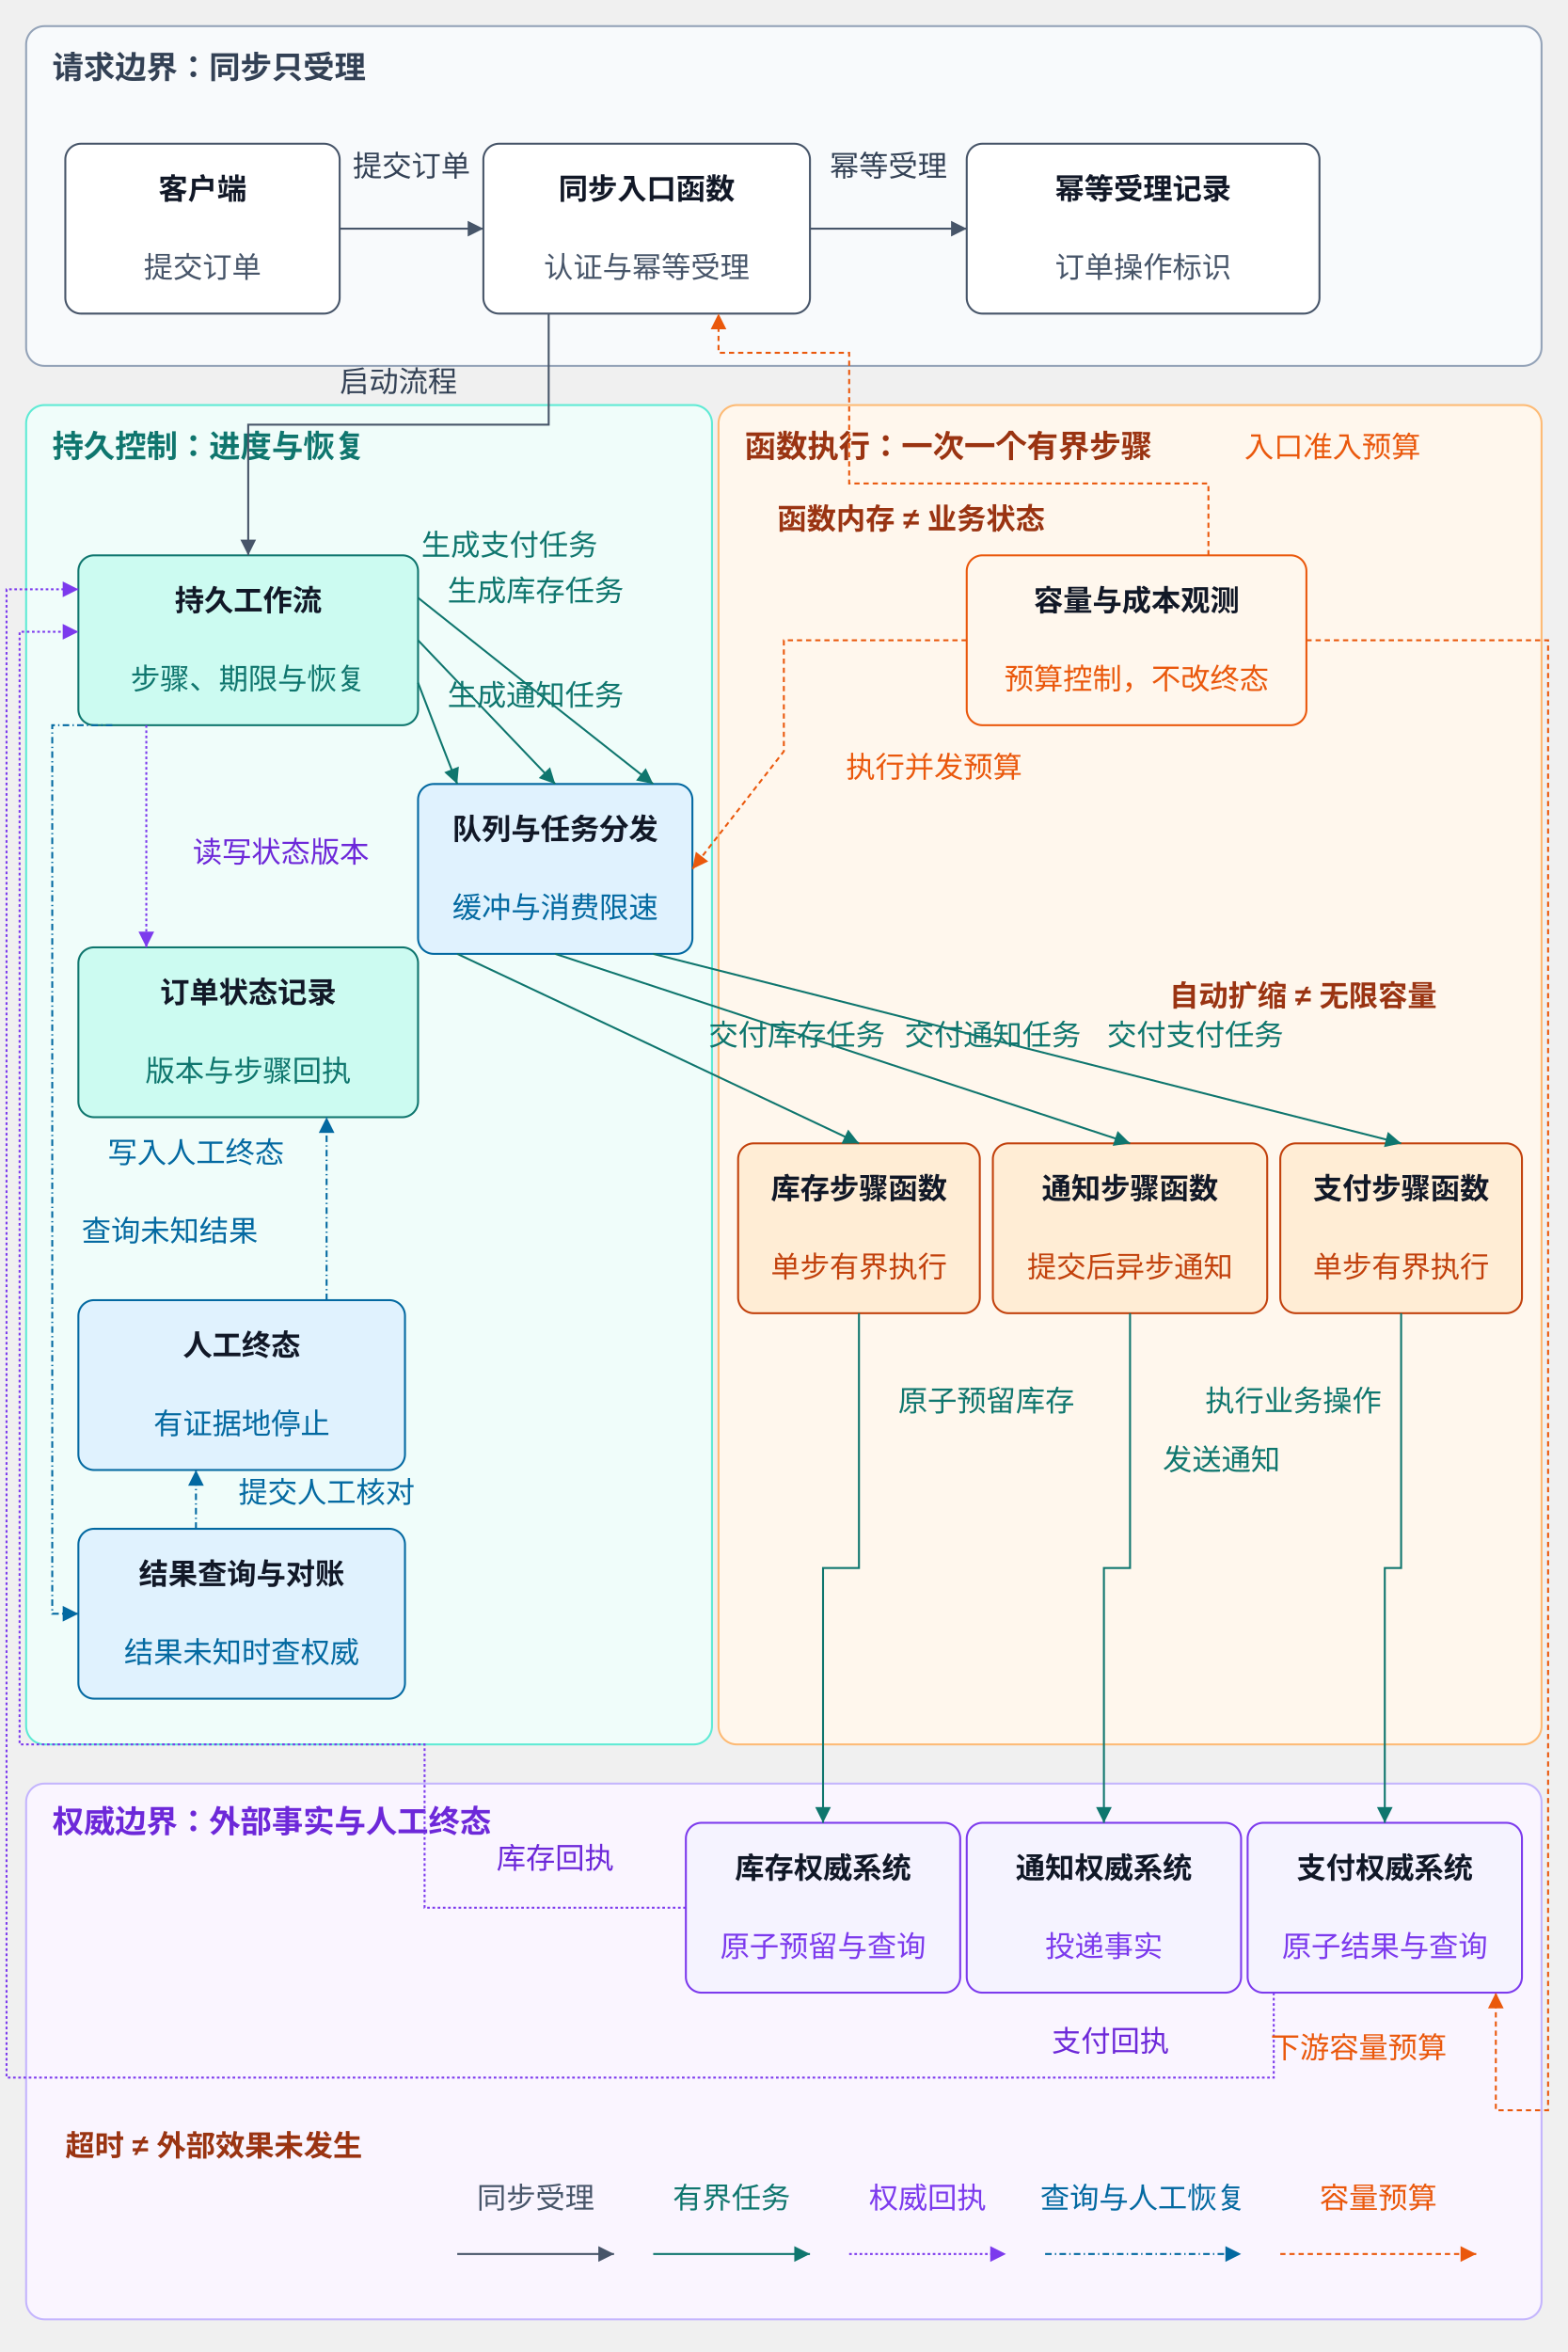
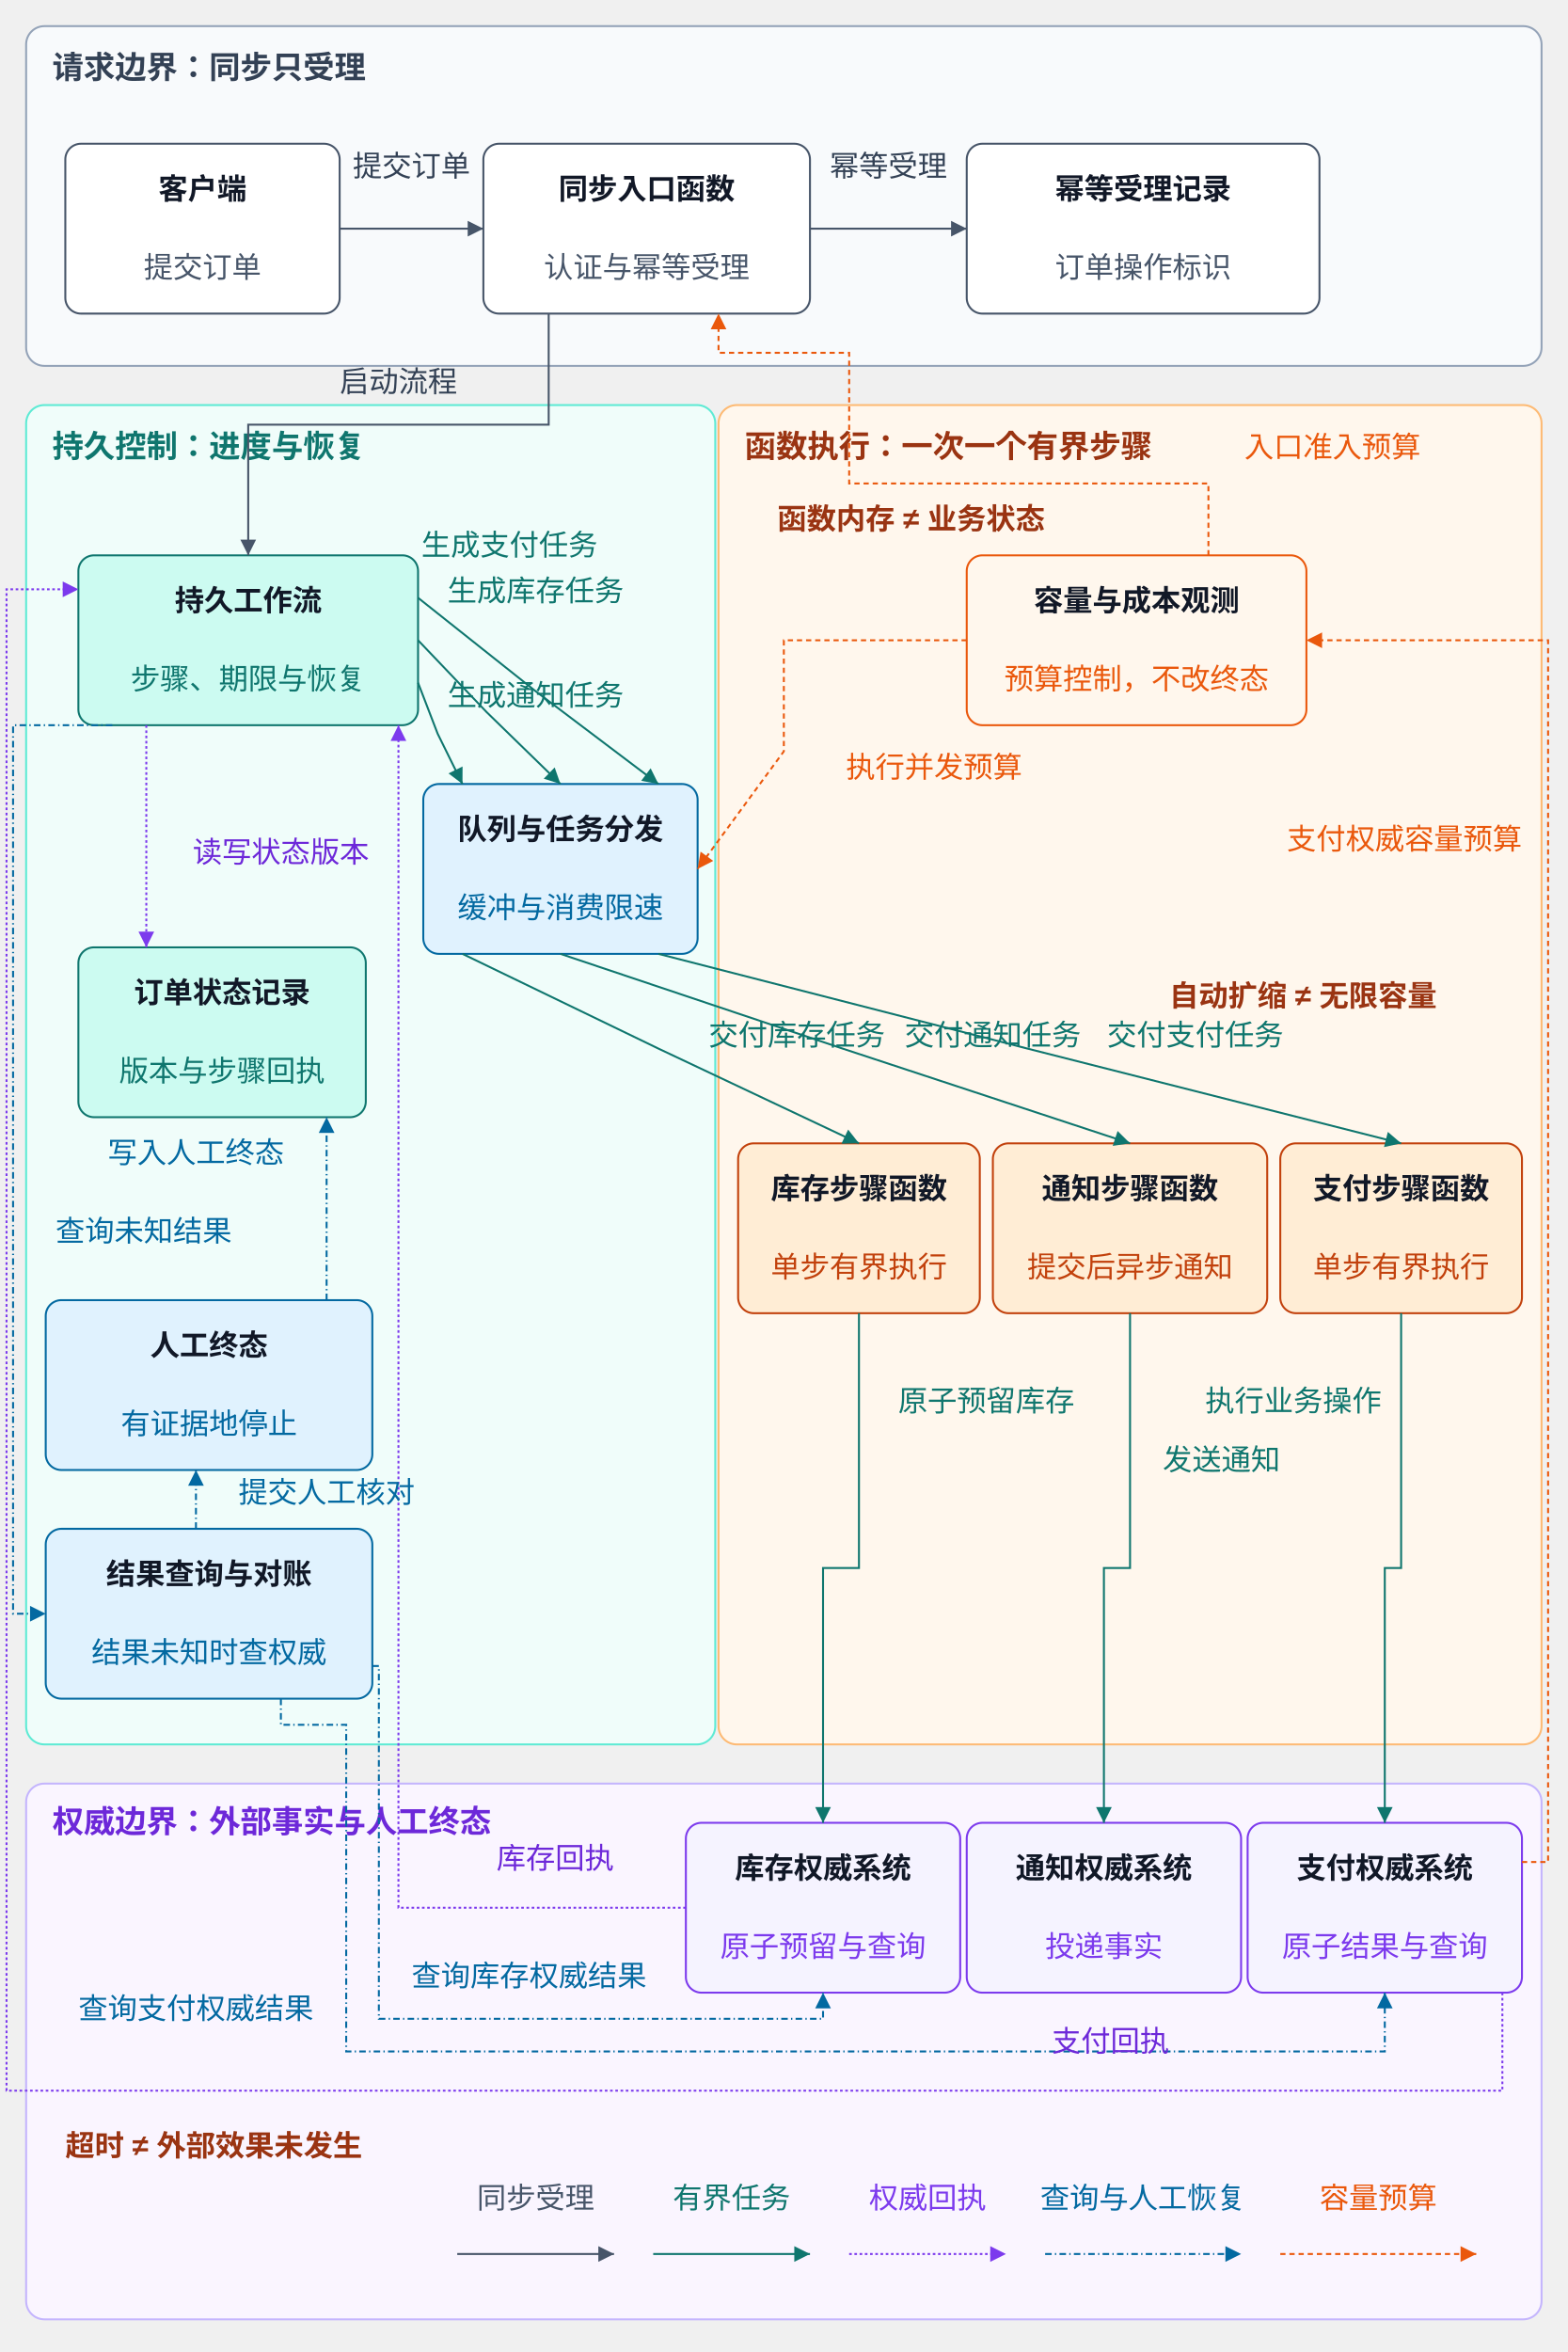
<svg xmlns="http://www.w3.org/2000/svg" viewBox="0 0 2400 3600" role="img" aria-labelledby="sty11-title sty11-desc">
  <defs>
    <marker id="arrow-request" markerUnits="userSpaceOnUse" viewBox="0 0 12 12" markerWidth="24" markerHeight="24" refX="12" refY="6" orient="auto">
      <path d="M 0 0 L 12 6 L 0 12 Z" fill="#475569" />
    </marker>
    <marker id="arrow-work" markerUnits="userSpaceOnUse" viewBox="0 0 12 12" markerWidth="24" markerHeight="24" refX="12" refY="6" orient="auto">
      <path d="M 0 0 L 12 6 L 0 12 Z" fill="#0F766E" />
    </marker>
    <marker id="arrow-receipt" markerUnits="userSpaceOnUse" viewBox="0 0 12 12" markerWidth="24" markerHeight="24" refX="12" refY="6" orient="auto">
      <path d="M 0 0 L 12 6 L 0 12 Z" fill="#7C3AED" />
    </marker>
    <marker id="arrow-recovery" markerUnits="userSpaceOnUse" viewBox="0 0 12 12" markerWidth="24" markerHeight="24" refX="12" refY="6" orient="auto">
      <path d="M 0 0 L 12 6 L 0 12 Z" fill="#0369A1" />
    </marker>
    <marker id="arrow-budget" markerUnits="userSpaceOnUse" viewBox="0 0 12 12" markerWidth="24" markerHeight="24" refX="12" refY="6" orient="auto">
      <path d="M 0 0 L 12 6 L 0 12 Z" fill="#EA580C" />
    </marker>
  </defs>
  <g data-region-id="request-boundary">
    <rect x="40" y="40" width="2320" height="520" rx="28" ry="28" fill="#F8FAFC" stroke="#94A3B8" stroke-width="3" />
    <text data-region-label-for="request-boundary" x="80" y="120" font-family="Arial, sans-serif" font-size="48" font-weight="700" fill="#334155">请求边界：同步只受理</text>
  </g>
  <g data-region-id="durable-control">
-     <rect x="40" y="620" width="1050" height="2050" rx="28" ry="28" fill="#F0FDFA" stroke="#5EEAD4" stroke-width="3" />
+     <rect x="40" y="620" width="1055" height="2050" rx="28" ry="28" fill="#F0FDFA" stroke="#5EEAD4" stroke-width="3" />
    <text data-region-label-for="durable-control" x="80" y="700" font-family="Arial, sans-serif" font-size="48" font-weight="700" fill="#0F766E">持久控制：进度与恢复</text>
  </g>
  <g data-region-id="function-execution">
    <rect x="1100" y="620" width="1260" height="2050" rx="28" ry="28" fill="#FFF7ED" stroke="#FDBA74" stroke-width="3" />
    <text data-region-label-for="function-execution" x="1140" y="700" font-family="Arial, sans-serif" font-size="48" font-weight="700" fill="#9A3412">函数执行：一次一个有界步骤</text>
  </g>
  <g data-region-id="authority-boundary">
    <rect x="40" y="2730" width="2320" height="820" rx="28" ry="28" fill="#FAF5FF" stroke="#C4B5FD" stroke-width="3" />
    <text data-region-label-for="authority-boundary" x="80" y="2805" font-family="Arial, sans-serif" font-size="48" font-weight="700" fill="#6D28D9">权威边界：外部事实与人工终态</text>
  </g>
  <g data-node-id="client">
    <rect x="100" y="220" width="420" height="260" rx="24" ry="24" fill="#FFFFFF" stroke="#475569" stroke-width="3" />
    <text data-header-for="node-client" x="310" y="305" text-anchor="middle" font-family="Arial, sans-serif" font-size="45" font-weight="700" fill="#111827">客户端</text>
    <text data-type-for="node-client" x="310" y="425" text-anchor="middle" font-family="Arial, sans-serif" font-size="45" fill="#475569">提交订单</text>
  </g>
  <g data-node-id="sync-ingress">
    <rect x="740" y="220" width="500" height="260" rx="24" ry="24" fill="#FFFFFF" stroke="#475569" stroke-width="3" />
    <text data-header-for="node-sync-ingress" x="990" y="305" text-anchor="middle" font-family="Arial, sans-serif" font-size="45" font-weight="700" fill="#111827">同步入口函数</text>
    <text data-type-for="node-sync-ingress" x="990" y="425" text-anchor="middle" font-family="Arial, sans-serif" font-size="45" fill="#475569">认证与幂等受理</text>
  </g>
  <g data-node-id="admission-store">
    <rect x="1480" y="220" width="540" height="260" rx="24" ry="24" fill="#FFFFFF" stroke="#475569" stroke-width="3" />
    <text data-header-for="node-admission-store" x="1750" y="305" text-anchor="middle" font-family="Arial, sans-serif" font-size="45" font-weight="700" fill="#111827">幂等受理记录</text>
    <text data-type-for="node-admission-store" x="1750" y="425" text-anchor="middle" font-family="Arial, sans-serif" font-size="45" fill="#475569">订单操作标识</text>
  </g>
  <g data-node-id="durable-workflow">
    <rect x="120" y="850" width="520" height="260" rx="24" ry="24" fill="#CCFBF1" stroke="#0F766E" stroke-width="3" />
    <text data-header-for="node-durable-workflow" x="380" y="935" text-anchor="middle" font-family="Arial, sans-serif" font-size="45" font-weight="700" fill="#111827">持久工作流</text>
    <text data-type-for="node-durable-workflow" x="380" y="1055" text-anchor="middle" font-family="Arial, sans-serif" font-size="45" fill="#0F766E">步骤、期限与恢复</text>
  </g>
  <g data-node-id="order-state">
-     <rect x="120" y="1450" width="520" height="260" rx="24" ry="24" fill="#CCFBF1" stroke="#0F766E" stroke-width="3" />
-     <text data-header-for="node-order-state" x="380" y="1535" text-anchor="middle" font-family="Arial, sans-serif" font-size="45" font-weight="700" fill="#111827">订单状态记录</text>
-     <text data-type-for="node-order-state" x="380" y="1655" text-anchor="middle" font-family="Arial, sans-serif" font-size="45" fill="#0F766E">版本与步骤回执</text>
+     <rect x="120" y="1450" width="440" height="260" rx="24" ry="24" fill="#CCFBF1" stroke="#0F766E" stroke-width="3" />
+     <text data-header-for="node-order-state" x="340" y="1535" text-anchor="middle" font-family="Arial, sans-serif" font-size="45" font-weight="700" fill="#111827">订单状态记录</text>
+     <text data-type-for="node-order-state" x="340" y="1655" text-anchor="middle" font-family="Arial, sans-serif" font-size="45" fill="#0F766E">版本与步骤回执</text>
  </g>
  <g data-node-id="task-queue">
-     <rect x="640" y="1200" width="420" height="260" rx="24" ry="24" fill="#E0F2FE" stroke="#0369A1" stroke-width="3" />
-     <text data-header-for="node-task-queue" x="850" y="1285" text-anchor="middle" font-family="Arial, sans-serif" font-size="45" font-weight="700" fill="#111827">队列与任务分发</text>
-     <text data-type-for="node-task-queue" x="850" y="1405" text-anchor="middle" font-family="Arial, sans-serif" font-size="45" fill="#0369A1">缓冲与消费限速</text>
+     <rect x="648" y="1200" width="420" height="260" rx="24" ry="24" fill="#E0F2FE" stroke="#0369A1" stroke-width="3" />
+     <text data-header-for="node-task-queue" x="858" y="1285" text-anchor="middle" font-family="Arial, sans-serif" font-size="45" font-weight="700" fill="#111827">队列与任务分发</text>
+     <text data-type-for="node-task-queue" x="858" y="1405" text-anchor="middle" font-family="Arial, sans-serif" font-size="45" fill="#0369A1">缓冲与消费限速</text>
  </g>
  <g data-node-id="inventory-function">
    <rect x="1130" y="1750" width="370" height="260" rx="24" ry="24" fill="#FFEDD5" stroke="#C2410C" stroke-width="3" />
    <text data-header-for="node-inventory-function" x="1315" y="1835" text-anchor="middle" font-family="Arial, sans-serif" font-size="45" font-weight="700" fill="#111827">库存步骤函数</text>
    <text data-type-for="node-inventory-function" x="1315" y="1955" text-anchor="middle" font-family="Arial, sans-serif" font-size="45" fill="#C2410C">单步有界执行</text>
  </g>
  <g data-node-id="notification-function">
    <rect x="1520" y="1750" width="420" height="260" rx="24" ry="24" fill="#FFEDD5" stroke="#C2410C" stroke-width="3" />
    <text data-header-for="node-notification-function" x="1730" y="1835" text-anchor="middle" font-family="Arial, sans-serif" font-size="45" font-weight="700" fill="#111827">通知步骤函数</text>
    <text data-type-for="node-notification-function" x="1730" y="1955" text-anchor="middle" font-family="Arial, sans-serif" font-size="45" fill="#C2410C">提交后异步通知</text>
  </g>
  <g data-node-id="payment-function">
    <rect x="1960" y="1750" width="370" height="260" rx="24" ry="24" fill="#FFEDD5" stroke="#C2410C" stroke-width="3" />
    <text data-header-for="node-payment-function" x="2145" y="1835" text-anchor="middle" font-family="Arial, sans-serif" font-size="45" font-weight="700" fill="#111827">支付步骤函数</text>
    <text data-type-for="node-payment-function" x="2145" y="1955" text-anchor="middle" font-family="Arial, sans-serif" font-size="45" fill="#C2410C">单步有界执行</text>
  </g>
  <g data-node-id="capacity-cost-observability">
    <rect x="1480" y="850" width="520" height="260" rx="24" ry="24" fill="#FFF7ED" stroke="#EA580C" stroke-width="3" />
    <text data-header-for="node-capacity-cost-observability" x="1740" y="935" text-anchor="middle" font-family="Arial, sans-serif" font-size="45" font-weight="700" fill="#111827">容量与成本观测</text>
    <text data-type-for="node-capacity-cost-observability" x="1740" y="1055" text-anchor="middle" font-family="Arial, sans-serif" font-size="45" fill="#EA580C">预算控制，不改终态</text>
  </g>
  <g data-node-id="manual-terminal">
-     <rect x="120" y="1990" width="500" height="260" rx="24" ry="24" fill="#E0F2FE" stroke="#0369A1" stroke-width="3" />
-     <text data-header-for="node-manual-terminal" x="370" y="2075" text-anchor="middle" font-family="Arial, sans-serif" font-size="45" font-weight="700" fill="#111827">人工终态</text>
-     <text data-type-for="node-manual-terminal" x="370" y="2195" text-anchor="middle" font-family="Arial, sans-serif" font-size="45" fill="#0369A1">有证据地停止</text>
+     <rect x="70" y="1990" width="500" height="260" rx="24" ry="24" fill="#E0F2FE" stroke="#0369A1" stroke-width="3" />
+     <text data-header-for="node-manual-terminal" x="320" y="2075" text-anchor="middle" font-family="Arial, sans-serif" font-size="45" font-weight="700" fill="#111827">人工终态</text>
+     <text data-type-for="node-manual-terminal" x="320" y="2195" text-anchor="middle" font-family="Arial, sans-serif" font-size="45" fill="#0369A1">有证据地停止</text>
  </g>
  <g data-node-id="reconciliation">
-     <rect x="120" y="2340" width="500" height="260" rx="24" ry="24" fill="#E0F2FE" stroke="#0369A1" stroke-width="3" />
-     <text data-header-for="node-reconciliation" x="370" y="2425" text-anchor="middle" font-family="Arial, sans-serif" font-size="45" font-weight="700" fill="#111827">结果查询与对账</text>
-     <text data-type-for="node-reconciliation" x="370" y="2545" text-anchor="middle" font-family="Arial, sans-serif" font-size="45" fill="#0369A1">结果未知时查权威</text>
+     <rect x="70" y="2340" width="500" height="260" rx="24" ry="24" fill="#E0F2FE" stroke="#0369A1" stroke-width="3" />
+     <text data-header-for="node-reconciliation" x="320" y="2425" text-anchor="middle" font-family="Arial, sans-serif" font-size="45" font-weight="700" fill="#111827">结果查询与对账</text>
+     <text data-type-for="node-reconciliation" x="320" y="2545" text-anchor="middle" font-family="Arial, sans-serif" font-size="45" fill="#0369A1">结果未知时查权威</text>
  </g>
  <g data-node-id="inventory-authority">
    <rect x="1050" y="2790" width="420" height="260" rx="24" ry="24" fill="#F5F3FF" stroke="#7C3AED" stroke-width="3" />
    <text data-header-for="node-inventory-authority" x="1260" y="2875" text-anchor="middle" font-family="Arial, sans-serif" font-size="45" font-weight="700" fill="#111827">库存权威系统</text>
    <text data-type-for="node-inventory-authority" x="1260" y="2995" text-anchor="middle" font-family="Arial, sans-serif" font-size="45" fill="#7C3AED">原子预留与查询</text>
  </g>
  <g data-node-id="notification-provider">
    <rect x="1480" y="2790" width="420" height="260" rx="24" ry="24" fill="#F5F3FF" stroke="#7C3AED" stroke-width="3" />
    <text data-header-for="node-notification-provider" x="1690" y="2875" text-anchor="middle" font-family="Arial, sans-serif" font-size="45" font-weight="700" fill="#111827">通知权威系统</text>
    <text data-type-for="node-notification-provider" x="1690" y="2995" text-anchor="middle" font-family="Arial, sans-serif" font-size="45" fill="#7C3AED">投递事实</text>
  </g>
  <g data-node-id="payment-authority">
    <rect x="1910" y="2790" width="420" height="260" rx="24" ry="24" fill="#F5F3FF" stroke="#7C3AED" stroke-width="3" />
    <text data-header-for="node-payment-authority" x="2120" y="2875" text-anchor="middle" font-family="Arial, sans-serif" font-size="45" font-weight="700" fill="#111827">支付权威系统</text>
    <text data-type-for="node-payment-authority" x="2120" y="2995" text-anchor="middle" font-family="Arial, sans-serif" font-size="45" fill="#7C3AED">原子结果与查询</text>
  </g>
  <g data-note-id="volatile-state">
    <text data-note-text-for="volatile-state" x="1190" y="810" font-family="Arial, sans-serif" font-size="45" font-weight="700" fill="#9A3412">函数内存 ≠ 业务状态</text>
  </g>
  <g data-note-id="finite-capacity">
    <text data-note-text-for="finite-capacity" x="1790" y="1540" font-family="Arial, sans-serif" font-size="45" font-weight="700" fill="#9A3412">自动扩缩 ≠ 无限容量</text>
  </g>
  <g data-note-id="unknown-effect">
    <text data-note-text-for="unknown-effect" x="100" y="3300" font-family="Arial, sans-serif" font-size="45" font-weight="700" fill="#9A3412">超时 ≠ 外部效果未发生</text>
  </g>
  <path data-edge-id="submit-order" data-edge-role="request" d="M 520 350 L 630 350 L 740 350" fill="none" stroke="#475569" stroke-width="3" marker-end="url(#arrow-request)" />
  <path data-edge-id="idempotent-accept" data-edge-role="request" d="M 1240 350 L 1360 350 L 1480 350" fill="none" stroke="#475569" stroke-width="3" marker-end="url(#arrow-request)" />
  <path data-edge-id="start-workflow" data-edge-role="request" d="M 840 480 L 840 650 L 380 650 L 380 850" fill="none" stroke="#475569" stroke-width="3" marker-end="url(#arrow-request)" />
  <path data-edge-id="read-order-state" data-edge-role="receipt" d="M 224 1110 L 224 1280 L 224 1450" fill="none" stroke="#7C3AED" stroke-width="3" stroke-dasharray="4 4" marker-end="url(#arrow-receipt)" />
-   <path data-edge-id="enqueue-payment" data-edge-role="work" d="M 640 915 L 820 1058 L 1000 1200" fill="none" stroke="#0F766E" stroke-width="3" marker-end="url(#arrow-work)" />
-   <path data-edge-id="enqueue-inventory" data-edge-role="work" d="M 640 980 L 745 1090 L 850 1200" fill="none" stroke="#0F766E" stroke-width="3" marker-end="url(#arrow-work)" />
-   <path data-edge-id="enqueue-notification" data-edge-role="work" d="M 640 1045 L 670 1123 L 700 1200" fill="none" stroke="#0F766E" stroke-width="3" marker-end="url(#arrow-work)" />
-   <path data-edge-id="deliver-inventory" data-edge-role="work" d="M 700 1460 L 1008 1605 L 1315 1750" fill="none" stroke="#0F766E" stroke-width="3" marker-end="url(#arrow-work)" />
-   <path data-edge-id="deliver-notification" data-edge-role="work" d="M 850 1460 L 1290 1605 L 1730 1750" fill="none" stroke="#0F766E" stroke-width="3" marker-end="url(#arrow-work)" />
-   <path data-edge-id="deliver-payment" data-edge-role="work" d="M 1000 1460 L 1573 1605 L 2145 1750" fill="none" stroke="#0F766E" stroke-width="3" marker-end="url(#arrow-work)" />
+   <path data-edge-id="enqueue-payment" data-edge-role="work" d="M 640 915 L 820 1058 L 1008 1200" fill="none" stroke="#0F766E" stroke-width="3" marker-end="url(#arrow-work)" />
+   <path data-edge-id="enqueue-inventory" data-edge-role="work" d="M 640 980 L 745 1090 L 858 1200" fill="none" stroke="#0F766E" stroke-width="3" marker-end="url(#arrow-work)" />
+   <path data-edge-id="enqueue-notification" data-edge-role="work" d="M 640 1045 L 670 1123 L 708 1200" fill="none" stroke="#0F766E" stroke-width="3" marker-end="url(#arrow-work)" />
+   <path data-edge-id="deliver-inventory" data-edge-role="work" d="M 708 1460 L 1008 1605 L 1315 1750" fill="none" stroke="#0F766E" stroke-width="3" marker-end="url(#arrow-work)" />
+   <path data-edge-id="deliver-notification" data-edge-role="work" d="M 858 1460 L 1290 1605 L 1730 1750" fill="none" stroke="#0F766E" stroke-width="3" marker-end="url(#arrow-work)" />
+   <path data-edge-id="deliver-payment" data-edge-role="work" d="M 1008 1460 L 1573 1605 L 2145 1750" fill="none" stroke="#0F766E" stroke-width="3" marker-end="url(#arrow-work)" />
  <path data-edge-id="invoke-payment" data-edge-role="work" d="M 2145 2010 L 2145 2400 L 2120 2400 L 2120 2790" fill="none" stroke="#0F766E" stroke-width="3" marker-end="url(#arrow-work)" />
  <path data-edge-id="reserve-inventory" data-edge-role="work" d="M 1315 2010 L 1315 2400 L 1260 2400 L 1260 2790" fill="none" stroke="#0F766E" stroke-width="3" marker-end="url(#arrow-work)" />
  <path data-edge-id="send-notification" data-edge-role="work" d="M 1730 2010 L 1730 2400 L 1690 2400 L 1690 2790" fill="none" stroke="#0F766E" stroke-width="3" marker-end="url(#arrow-work)" />
-   <path data-edge-id="inventory-receipt" data-edge-role="receipt" d="M 1050 2920 L 650 2920 L 650 2670 L 30 2670 L 30 967 L 120 967" fill="none" stroke="#7C3AED" stroke-width="3" stroke-dasharray="4 4" marker-end="url(#arrow-receipt)" />
-   <path data-edge-id="payment-receipt" data-edge-role="receipt" d="M 1950 3050 L 1950 3180 L 10 3180 L 10 902 L 120 902" fill="none" stroke="#7C3AED" stroke-width="3" stroke-dasharray="4 4" marker-end="url(#arrow-receipt)" />
-   <path data-edge-id="query-unknown-result" data-edge-role="recovery" d="M 172 1110 L 80 1110 L 80 2470 L 120 2470" fill="none" stroke="#0369A1" stroke-width="3" stroke-dasharray="10 5 2 5" marker-end="url(#arrow-recovery)" />
+   <path data-edge-id="inventory-receipt" data-edge-role="receipt" d="M 1050 2920 L 610 2920 L 610 1180 L 610 1110" fill="none" stroke="#7C3AED" stroke-width="3" stroke-dasharray="4 4" marker-end="url(#arrow-receipt)" />
+   <path data-edge-id="payment-receipt" data-edge-role="receipt" d="M 2300 3050 L 2300 3200 L 10 3200 L 10 902 L 120 902" fill="none" stroke="#7C3AED" stroke-width="3" stroke-dasharray="4 4" marker-end="url(#arrow-receipt)" />
+   <path data-edge-id="query-unknown-result" data-edge-role="recovery" d="M 172 1110 L 20 1110 L 20 2470 L 70 2470" fill="none" stroke="#0369A1" stroke-width="3" stroke-dasharray="10 5 2 5" marker-end="url(#arrow-recovery)" />
+   <path data-edge-id="query-payment-authority" data-edge-role="recovery" d="M 430 2600 L 430 2640 L 530 2640 L 530 3140 L 2120 3140 L 2120 3050" fill="none" stroke="#0369A1" stroke-width="3" stroke-dasharray="10 5 2 5" marker-end="url(#arrow-recovery)" />
+   <path data-edge-id="query-inventory-authority" data-edge-role="recovery" d="M 570 2550 L 580 2550 L 580 3090 L 1260 3090 L 1260 3050" fill="none" stroke="#0369A1" stroke-width="3" stroke-dasharray="10 5 2 5" marker-end="url(#arrow-recovery)" />
  <path data-edge-id="reconcile-manually" data-edge-role="recovery" d="M 300 2340 L 300 2295 L 300 2250" fill="none" stroke="#0369A1" stroke-width="3" stroke-dasharray="10 5 2 5" marker-end="url(#arrow-recovery)" />
  <path data-edge-id="close-manual-terminal" data-edge-role="recovery" d="M 500 1990 L 500 1850 L 500 1710" fill="none" stroke="#0369A1" stroke-width="3" stroke-dasharray="10 5 2 5" marker-end="url(#arrow-recovery)" />
  <path data-edge-id="limit-ingress" data-edge-role="budget" d="M 1850 850 L 1850 740 L 1300 740 L 1300 540 L 1100 540 L 1100 480" fill="none" stroke="#EA580C" stroke-width="3" stroke-dasharray="8 6" marker-end="url(#arrow-budget)" />
-   <path data-edge-id="limit-execution" data-edge-role="budget" d="M 1480 980 L 1200 980 L 1200 1150 L 1060 1330" fill="none" stroke="#EA580C" stroke-width="3" stroke-dasharray="8 6" marker-end="url(#arrow-budget)" />
-   <path data-edge-id="limit-downstream" data-edge-role="budget" d="M 2000 980 L 2370 980 L 2370 3230 L 2290 3230 L 2290 3050" fill="none" stroke="#EA580C" stroke-width="3" stroke-dasharray="8 6" marker-end="url(#arrow-budget)" />
+   <path data-edge-id="limit-execution" data-edge-role="budget" d="M 1480 980 L 1200 980 L 1200 1150 L 1068 1330" fill="none" stroke="#EA580C" stroke-width="3" stroke-dasharray="8 6" marker-end="url(#arrow-budget)" />
+   <path data-edge-id="limit-downstream" data-edge-role="budget" d="M 2330 2850 L 2370 2850 L 2370 980 L 2000 980" fill="none" stroke="#EA580C" stroke-width="3" stroke-dasharray="8 6" marker-end="url(#arrow-budget)" />
  <path data-legend-edge-id="legend-edge-request" data-edge-role="request" d="M 700 3450 L 820 3450 L 940 3450" fill="none" stroke="#475569" stroke-width="3" marker-end="url(#arrow-request)" />
  <path data-legend-edge-id="legend-edge-work" data-edge-role="work" d="M 1000 3450 L 1120 3450 L 1240 3450" fill="none" stroke="#0F766E" stroke-width="3" marker-end="url(#arrow-work)" />
  <path data-legend-edge-id="legend-edge-receipt" data-edge-role="receipt" d="M 1300 3450 L 1420 3450 L 1540 3450" fill="none" stroke="#7C3AED" stroke-width="3" stroke-dasharray="4 4" marker-end="url(#arrow-receipt)" />
  <path data-legend-edge-id="legend-edge-recovery" data-edge-role="recovery" d="M 1600 3450 L 1750 3450 L 1900 3450" fill="none" stroke="#0369A1" stroke-width="3" stroke-dasharray="10 5 2 5" marker-end="url(#arrow-recovery)" />
  <path data-legend-edge-id="legend-edge-budget" data-edge-role="budget" d="M 1960 3450 L 2110 3450 L 2260 3450" fill="none" stroke="#EA580C" stroke-width="3" stroke-dasharray="8 6" marker-end="url(#arrow-budget)" />
  <text data-edge-id="submit-order" x="630" y="270" text-anchor="middle" font-family="Arial, sans-serif" font-size="45" fill="#334155">提交订单</text>
  <text data-edge-id="idempotent-accept" x="1360" y="270" text-anchor="middle" font-family="Arial, sans-serif" font-size="45" fill="#334155">幂等受理</text>
  <text data-edge-id="start-workflow" x="610" y="600" text-anchor="middle" font-family="Arial, sans-serif" font-size="45" fill="#334155">启动流程</text>
  <text data-edge-id="read-order-state" x="430" y="1320" text-anchor="middle" font-family="Arial, sans-serif" font-size="45" fill="#6D28D9">读写状态版本</text>
  <text data-edge-id="enqueue-payment" x="780" y="850" text-anchor="middle" font-family="Arial, sans-serif" font-size="45" fill="#0F766E">生成支付任务</text>
  <text data-edge-id="enqueue-inventory" x="820" y="920" text-anchor="middle" font-family="Arial, sans-serif" font-size="45" fill="#0F766E">生成库存任务</text>
  <text data-edge-id="enqueue-notification" x="820" y="1080" text-anchor="middle" font-family="Arial, sans-serif" font-size="45" fill="#0F766E">生成通知任务</text>
  <text data-edge-id="deliver-payment" x="1830" y="1600" text-anchor="middle" font-family="Arial, sans-serif" font-size="45" fill="#0F766E">交付支付任务</text>
  <text data-edge-id="deliver-inventory" x="1220" y="1600" text-anchor="middle" font-family="Arial, sans-serif" font-size="45" fill="#0F766E">交付库存任务</text>
  <text data-edge-id="deliver-notification" x="1520" y="1600" text-anchor="middle" font-family="Arial, sans-serif" font-size="45" fill="#0F766E">交付通知任务</text>
  <text data-edge-id="invoke-payment" x="1980" y="2160" text-anchor="middle" font-family="Arial, sans-serif" font-size="45" fill="#0F766E">执行业务操作</text>
  <text data-edge-id="reserve-inventory" x="1510" y="2160" text-anchor="middle" font-family="Arial, sans-serif" font-size="45" fill="#0F766E">原子预留库存</text>
  <text data-edge-id="send-notification" x="1870" y="2250" text-anchor="middle" font-family="Arial, sans-serif" font-size="45" fill="#0F766E">发送通知</text>
  <text data-edge-id="payment-receipt" x="1700" y="3140" text-anchor="middle" font-family="Arial, sans-serif" font-size="45" fill="#6D28D9">支付回执</text>
  <text data-edge-id="inventory-receipt" x="850" y="2860" text-anchor="middle" font-family="Arial, sans-serif" font-size="45" fill="#6D28D9">库存回执</text>
-   <text data-edge-id="query-unknown-result" x="260" y="1900" text-anchor="middle" font-family="Arial, sans-serif" font-size="45" fill="#0369A1">查询未知结果</text>
+   <text data-edge-id="query-unknown-result" x="220" y="1900" text-anchor="middle" font-family="Arial, sans-serif" font-size="45" fill="#0369A1">查询未知结果</text>
+   <text data-edge-id="query-payment-authority" x="300" y="3090" text-anchor="middle" font-family="Arial, sans-serif" font-size="45" fill="#0369A1">查询支付权威结果</text>
+   <text data-edge-id="query-inventory-authority" x="810" y="3040" text-anchor="middle" font-family="Arial, sans-serif" font-size="45" fill="#0369A1">查询库存权威结果</text>
  <text data-edge-id="reconcile-manually" x="500" y="2300" text-anchor="middle" font-family="Arial, sans-serif" font-size="45" fill="#0369A1">提交人工核对</text>
  <text data-edge-id="close-manual-terminal" x="300" y="1780" text-anchor="middle" font-family="Arial, sans-serif" font-size="45" fill="#0369A1">写入人工终态</text>
  <text data-edge-id="limit-ingress" x="2040" y="700" text-anchor="middle" font-family="Arial, sans-serif" font-size="45" fill="#EA580C">入口准入预算</text>
  <text data-edge-id="limit-execution" x="1430" y="1190" text-anchor="middle" font-family="Arial, sans-serif" font-size="45" fill="#EA580C">执行并发预算</text>
-   <text data-edge-id="limit-downstream" x="2080" y="3150" text-anchor="middle" font-family="Arial, sans-serif" font-size="45" fill="#EA580C">下游容量预算</text>
+   <text data-edge-id="limit-downstream" x="2150" y="1300" text-anchor="middle" font-family="Arial, sans-serif" font-size="45" fill="#EA580C">支付权威容量预算</text>
  <text data-legend-label-for="legend-edge-request" x="820" y="3380" text-anchor="middle" font-family="Arial, sans-serif" font-size="45" fill="#475569">同步受理</text>
  <text data-legend-label-for="legend-edge-work" x="1120" y="3380" text-anchor="middle" font-family="Arial, sans-serif" font-size="45" fill="#0F766E">有界任务</text>
  <text data-legend-label-for="legend-edge-receipt" x="1420" y="3380" text-anchor="middle" font-family="Arial, sans-serif" font-size="45" fill="#7C3AED">权威回执</text>
  <text data-legend-label-for="legend-edge-recovery" x="1750" y="3380" text-anchor="middle" font-family="Arial, sans-serif" font-size="45" fill="#0369A1">查询与人工恢复</text>
  <text data-legend-label-for="legend-edge-budget" x="2110" y="3380" text-anchor="middle" font-family="Arial, sans-serif" font-size="45" fill="#EA580C">容量预算</text>
</svg>
